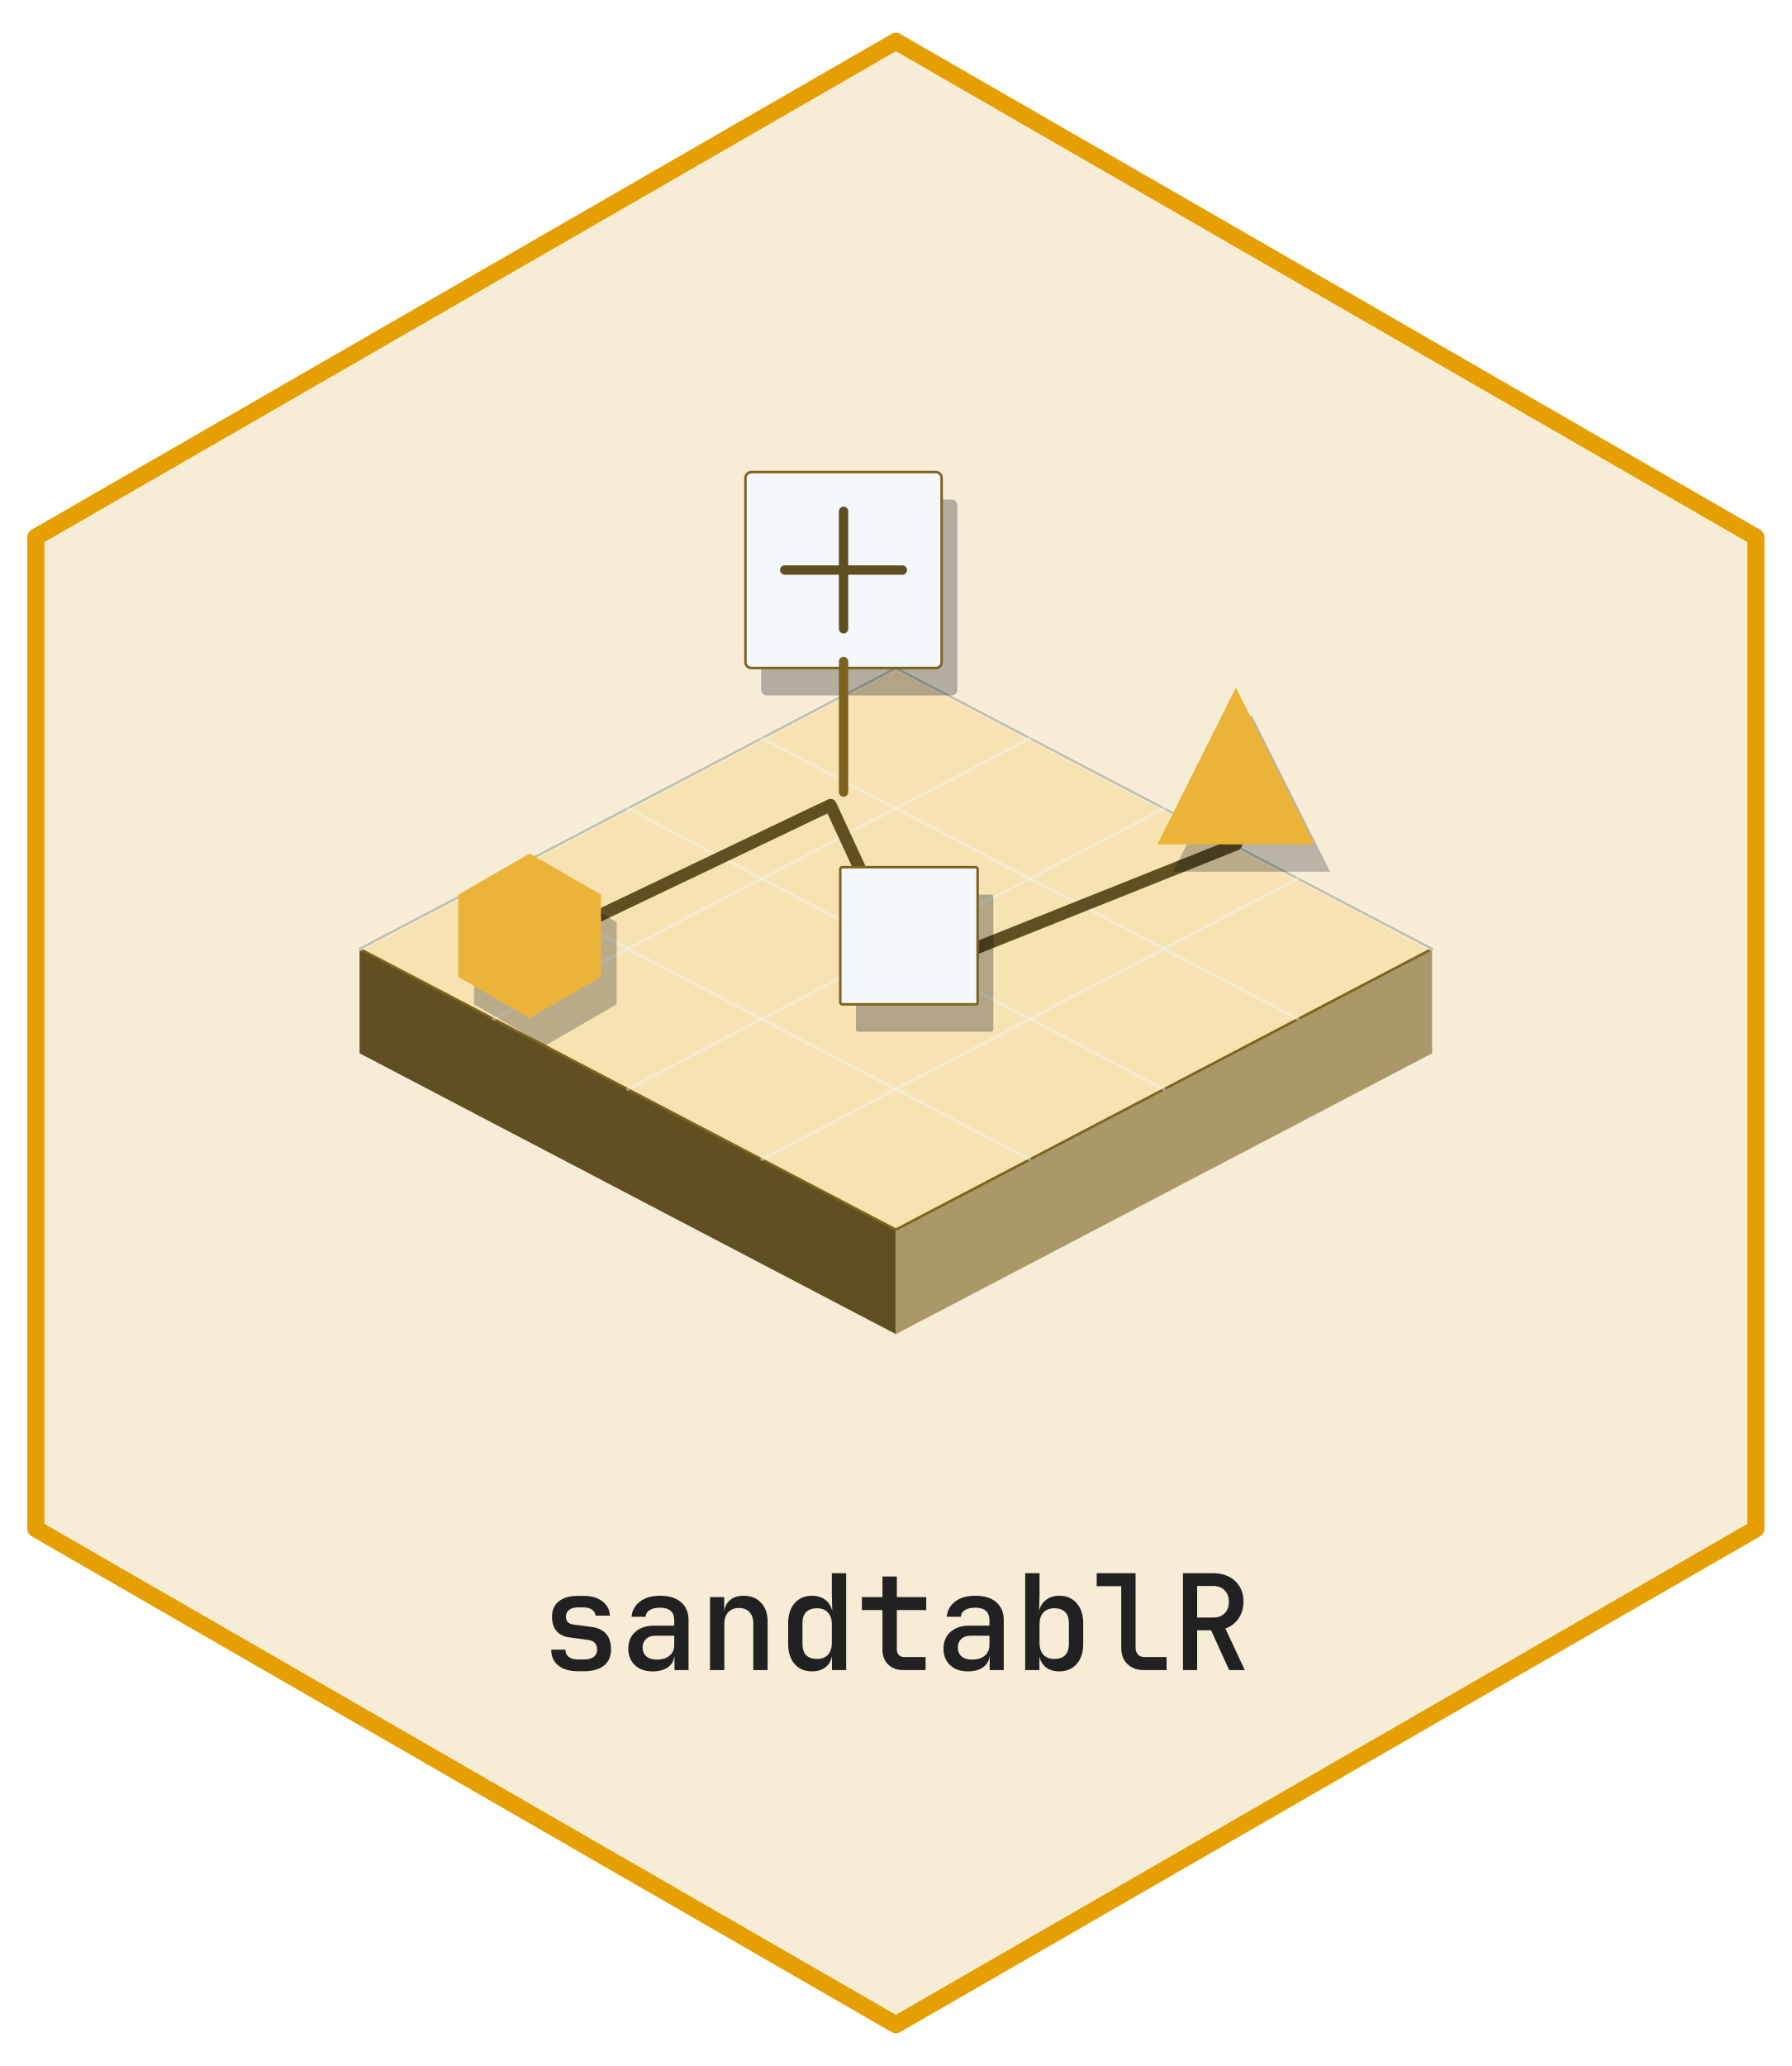
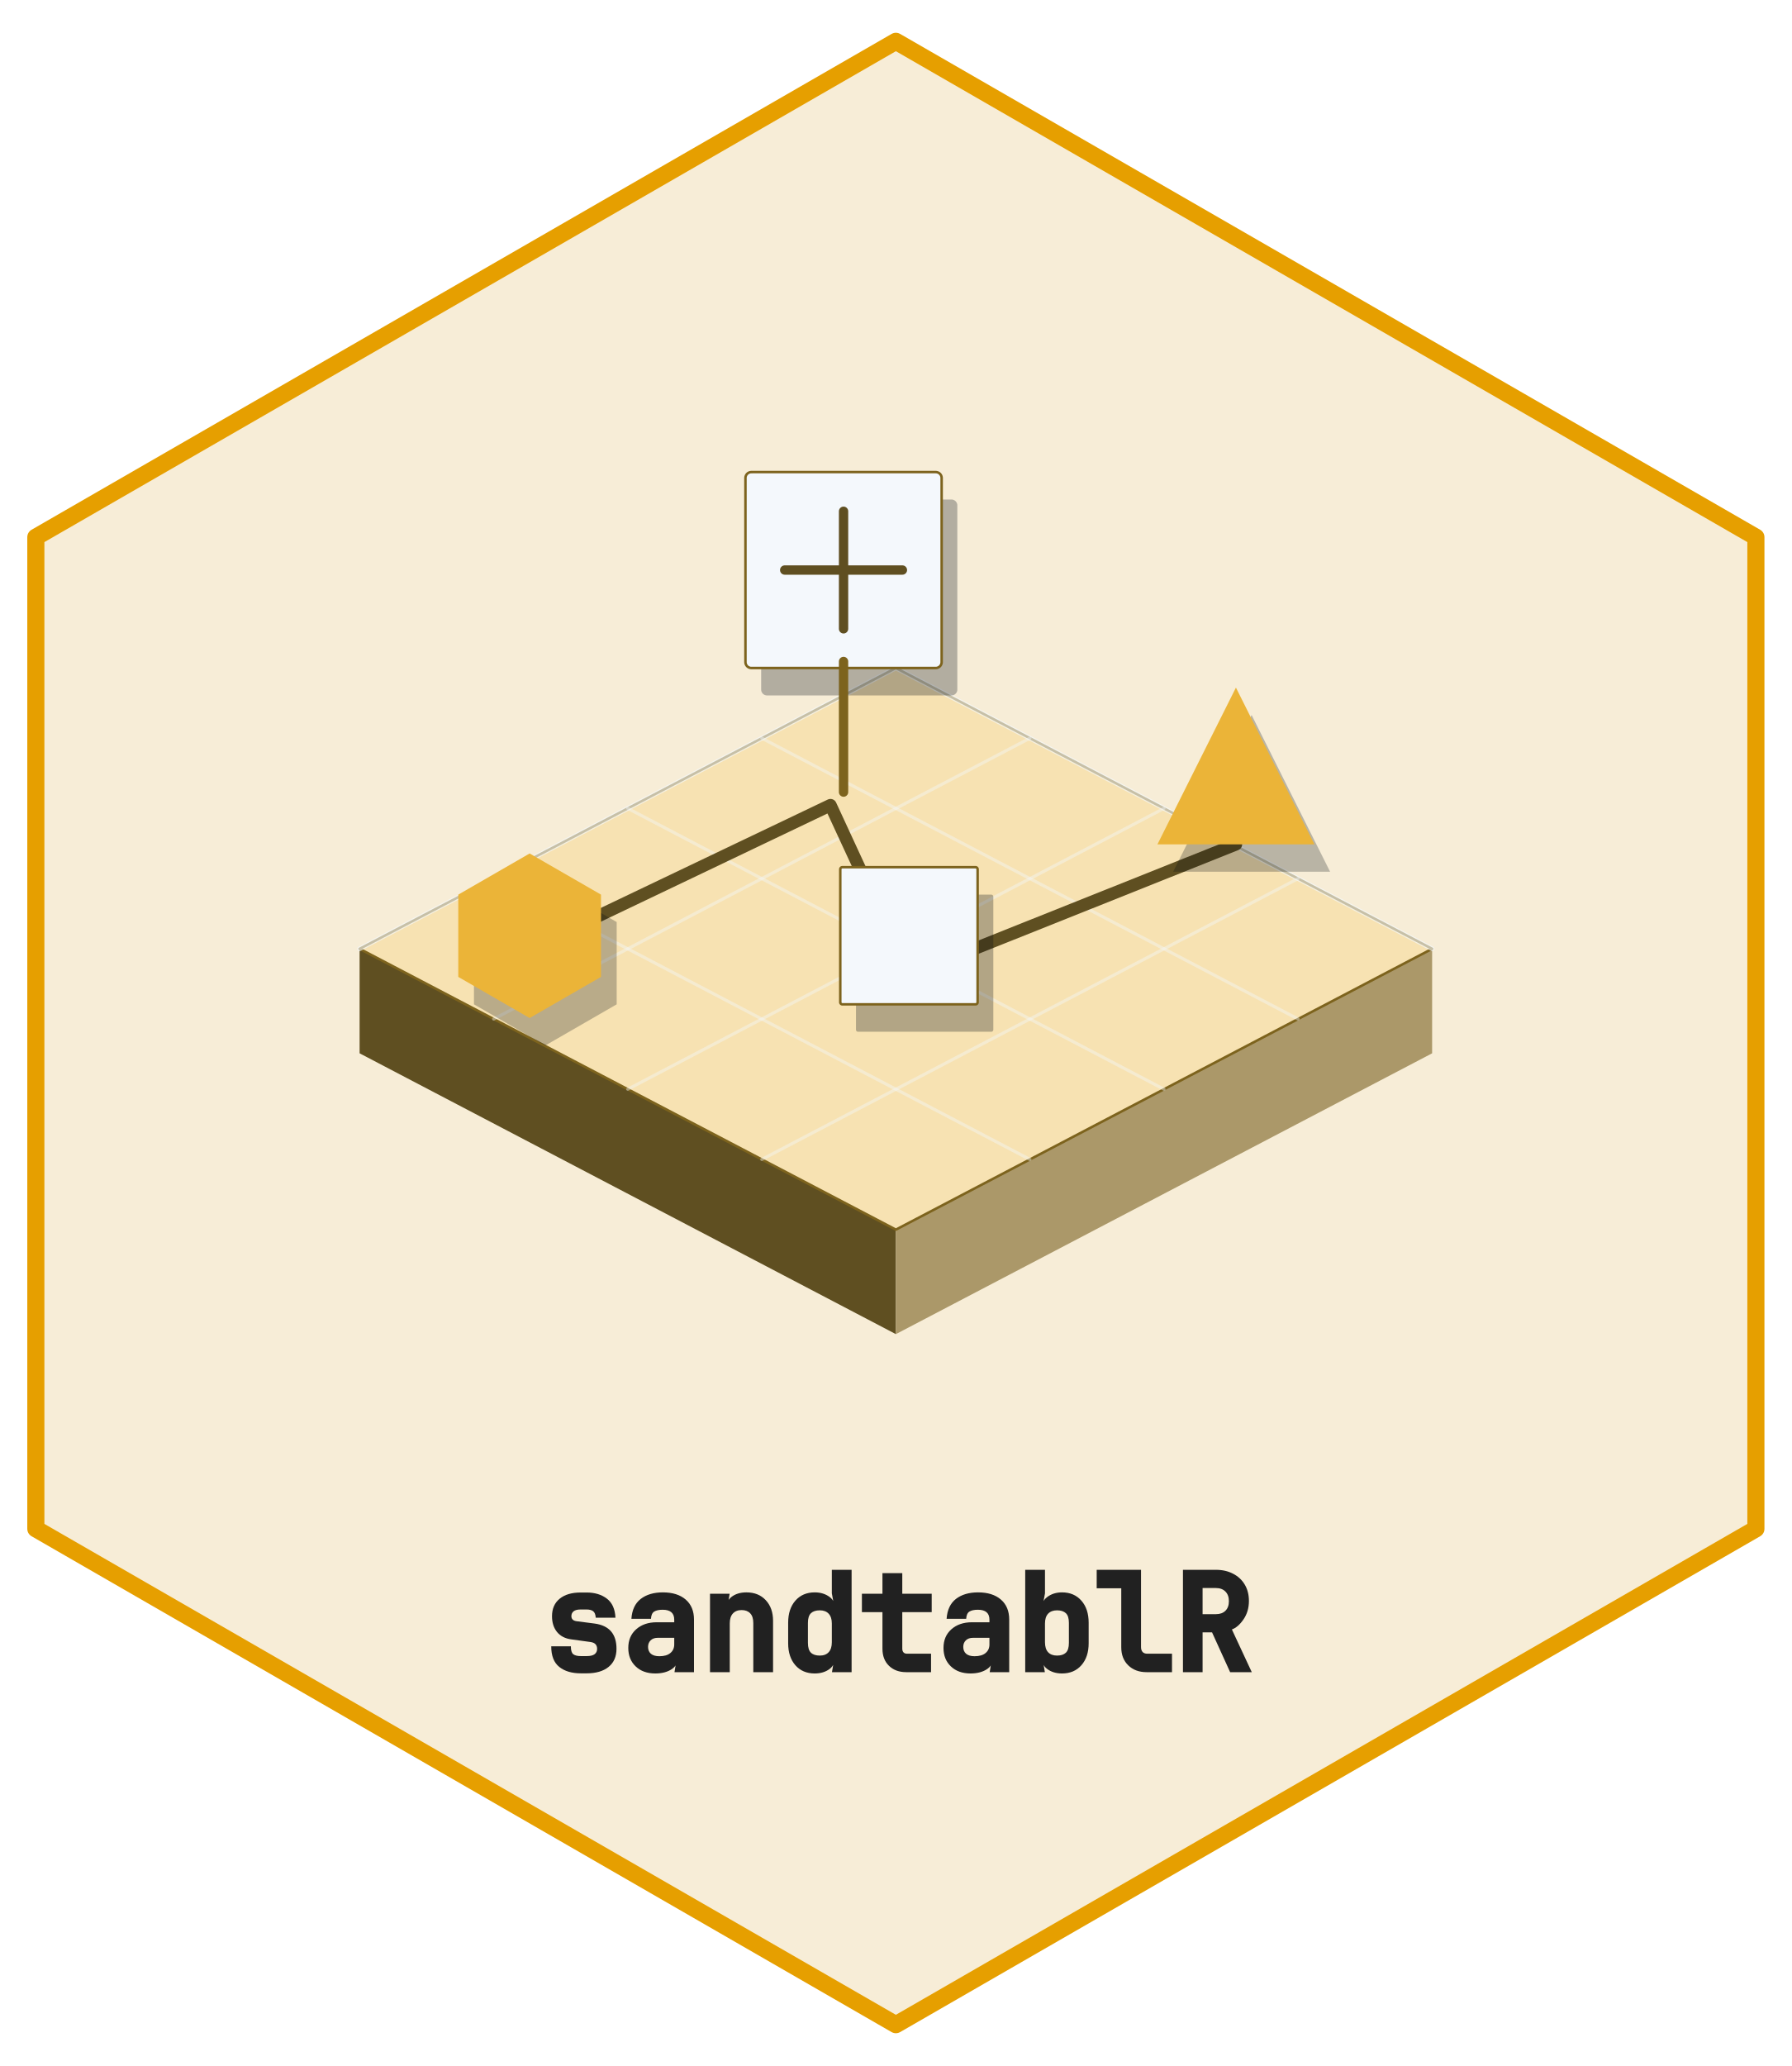
- <svg xmlns="http://www.w3.org/2000/svg" xmlns:xlink="http://www.w3.org/1999/xlink" width="432pt" height="498pt" viewBox="0 0 432 498">
+ <svg xmlns="http://www.w3.org/2000/svg" xmlns:xlink="http://www.w3.org/1999/xlink" width="432" height="498" viewBox="0 0 432 498">
  <defs>
    <g>
      <g id="glyph-0-0">
-         <path d="M 8.891 0.281 C 6.867 0.281 5.281 -0.176 4.125 -1.094 C 2.977 -2.008 2.406 -3.285 2.406 -4.922 L 5.828 -4.922 C 5.828 -4.18 6.094 -3.602 6.625 -3.188 C 7.156 -2.77 7.91 -2.562 8.891 -2.562 L 10.297 -2.562 C 11.305 -2.562 12.086 -2.77 12.641 -3.188 C 13.191 -3.602 13.469 -4.191 13.469 -4.953 C 13.469 -6.297 12.754 -7.066 11.328 -7.266 L 6.688 -7.906 C 5.383 -8.07 4.375 -8.586 3.656 -9.453 C 2.945 -10.316 2.594 -11.441 2.594 -12.828 C 2.594 -14.43 3.133 -15.676 4.219 -16.562 C 5.312 -17.445 6.848 -17.891 8.828 -17.891 L 10.266 -17.891 C 12.109 -17.891 13.598 -17.453 14.734 -16.578 C 15.879 -15.703 16.484 -14.551 16.547 -13.125 L 13.094 -13.125 C 13.051 -13.695 12.773 -14.172 12.266 -14.547 C 11.766 -14.922 11.098 -15.109 10.266 -15.109 L 8.828 -15.109 C 7.91 -15.109 7.203 -14.906 6.703 -14.5 C 6.203 -14.094 5.953 -13.547 5.953 -12.859 C 5.953 -11.773 6.562 -11.145 7.781 -10.969 L 12.125 -10.406 C 15.258 -9.977 16.828 -8.172 16.828 -4.984 C 16.828 -3.305 16.258 -2.008 15.125 -1.094 C 14 -0.176 12.391 0.281 10.297 0.281 Z M 8.891 0.281 " />
+         <path d="M 9.547 0.281 C 7.367 0.281 5.633 -0.234 4.344 -1.266 C 3.051 -2.297 2.406 -3.953 2.406 -6.234 L 7.141 -6.234 C 7.141 -5.266 7.332 -4.629 7.719 -4.328 C 8.113 -4.023 8.723 -3.875 9.547 -3.875 L 10.953 -3.875 C 11.816 -3.875 12.453 -4.023 12.859 -4.328 C 13.266 -4.641 13.469 -5.066 13.469 -5.609 C 13.469 -6.566 12.941 -7.117 11.891 -7.266 L 7.25 -7.906 C 5.781 -8.094 4.633 -8.68 3.812 -9.672 C 3 -10.672 2.594 -11.941 2.594 -13.484 C 2.594 -15.297 3.207 -16.703 4.438 -17.703 C 5.664 -18.703 7.348 -19.203 9.484 -19.203 L 10.922 -19.203 C 12.91 -19.203 14.547 -18.707 15.828 -17.719 C 17.109 -16.738 17.797 -15.207 17.891 -13.125 L 13.141 -13.125 C 13.086 -13.906 12.875 -14.43 12.5 -14.703 C 12.133 -14.973 11.609 -15.109 10.922 -15.109 L 9.484 -15.109 C 8.723 -15.109 8.16 -14.961 7.797 -14.672 C 7.441 -14.379 7.266 -13.992 7.266 -13.516 C 7.266 -12.805 7.688 -12.395 8.531 -12.281 L 12.875 -11.719 C 16.383 -11.238 18.141 -9.211 18.141 -5.641 C 18.141 -3.754 17.504 -2.297 16.234 -1.266 C 14.961 -0.234 13.203 0.281 10.953 0.281 Z M 9.547 0.281 " />
      </g>
      <g id="glyph-0-1">
-         <path d="M 7.844 0.312 C 6.051 0.312 4.625 -0.191 3.562 -1.203 C 2.508 -2.211 1.984 -3.539 1.984 -5.188 C 1.984 -6.852 2.547 -8.191 3.672 -9.203 C 4.805 -10.211 6.312 -10.719 8.188 -10.719 L 13.062 -10.719 L 13.062 -12 C 13.062 -14.031 11.914 -15.047 9.625 -15.047 C 8.602 -15.047 7.781 -14.852 7.156 -14.469 C 6.539 -14.082 6.211 -13.547 6.172 -12.859 L 2.781 -12.859 C 2.883 -14.336 3.547 -15.551 4.766 -16.5 C 5.984 -17.445 7.613 -17.922 9.656 -17.922 C 11.832 -17.922 13.52 -17.398 14.719 -16.359 C 15.914 -15.328 16.516 -13.883 16.516 -12.031 L 16.516 0 L 13.125 0 L 13.125 -3.297 L 13.094 -3.297 C 12.938 -2.16 12.398 -1.273 11.484 -0.641 C 10.566 -0.004 9.352 0.312 7.844 0.312 Z M 8.828 -2.531 C 10.129 -2.531 11.16 -2.844 11.922 -3.469 C 12.68 -4.102 13.062 -4.953 13.062 -6.016 L 13.062 -8.281 L 8.453 -8.281 C 7.535 -8.281 6.801 -8.016 6.25 -7.484 C 5.707 -6.953 5.438 -6.27 5.438 -5.438 C 5.438 -4.539 5.734 -3.832 6.328 -3.312 C 6.93 -2.789 7.766 -2.531 8.828 -2.531 Z M 8.828 -2.531 " />
+         <path d="M 8.5 0.312 C 6.531 0.312 4.953 -0.254 3.766 -1.391 C 2.578 -2.523 1.984 -4.008 1.984 -5.844 C 1.984 -7.707 2.613 -9.203 3.875 -10.328 C 5.145 -11.461 6.801 -12.031 8.844 -12.031 L 13.062 -12.031 L 13.062 -12.656 C 13.062 -14.25 12.133 -15.047 10.281 -15.047 C 9.383 -15.047 8.703 -14.898 8.234 -14.609 C 7.766 -14.316 7.504 -13.734 7.453 -12.859 L 2.734 -12.859 C 2.879 -15.004 3.629 -16.602 4.984 -17.656 C 6.348 -18.707 8.125 -19.234 10.312 -19.234 C 12.656 -19.234 14.492 -18.656 15.828 -17.5 C 17.16 -16.344 17.828 -14.738 17.828 -12.688 L 17.828 0 L 13.125 0 L 13.75 -3.922 L 13.781 -3.922 C 14.008 -2.555 13.598 -1.508 12.547 -0.781 C 11.492 -0.051 10.145 0.312 8.5 0.312 Z M 9.484 -3.844 C 10.629 -3.844 11.508 -4.098 12.125 -4.609 C 12.75 -5.129 13.062 -5.816 13.062 -6.672 L 13.062 -8.281 L 9.109 -8.281 C 8.367 -8.281 7.789 -8.078 7.375 -7.672 C 6.957 -7.266 6.75 -6.738 6.75 -6.094 C 6.75 -5.395 6.977 -4.844 7.438 -4.438 C 7.906 -4.039 8.586 -3.844 9.484 -3.844 Z M 9.484 -3.844 " />
      </g>
      <g id="glyph-0-2">
-         <path d="M 2.688 0 L 2.688 -17.594 L 6.109 -17.594 L 6.109 -14.234 C 6.285 -15.391 6.781 -16.289 7.594 -16.938 C 8.414 -17.594 9.488 -17.922 10.812 -17.922 C 12.562 -17.922 13.957 -17.359 15 -16.234 C 16.051 -15.117 16.578 -13.613 16.578 -11.719 L 16.578 0 L 13.125 0 L 13.125 -11.203 C 13.125 -12.422 12.812 -13.352 12.188 -14 C 11.57 -14.645 10.727 -14.969 9.656 -14.969 C 8.57 -14.969 7.711 -14.625 7.078 -13.938 C 6.453 -13.258 6.141 -12.316 6.141 -11.109 L 6.141 0 Z M 2.688 0 " />
+         <path d="M 2.688 0 L 2.688 -18.906 L 7.422 -18.906 L 6.766 -14.891 C 6.535 -16.285 6.891 -17.359 7.828 -18.109 C 8.773 -18.859 9.988 -19.234 11.469 -19.234 C 13.406 -19.234 14.957 -18.609 16.125 -17.359 C 17.301 -16.109 17.891 -14.445 17.891 -12.375 L 17.891 0 L 13.125 0 L 13.125 -11.859 C 13.125 -12.898 12.875 -13.676 12.375 -14.188 C 11.883 -14.707 11.195 -14.969 10.312 -14.969 C 9.414 -14.969 8.711 -14.691 8.203 -14.141 C 7.703 -13.598 7.453 -12.805 7.453 -11.766 L 7.453 0 Z M 2.688 0 " />
      </g>
      <g id="glyph-0-3">
-         <path d="M 8.281 0.312 C 6.531 0.312 5.133 -0.281 4.094 -1.469 C 3.051 -2.664 2.531 -4.273 2.531 -6.297 L 2.531 -11.266 C 2.531 -13.316 3.051 -14.938 4.094 -16.125 C 5.133 -17.32 6.531 -17.922 8.281 -17.922 C 9.539 -17.922 10.602 -17.598 11.469 -16.953 C 12.332 -16.316 12.895 -15.422 13.156 -14.266 L 13.062 -18.344 L 13.062 -23.359 L 16.516 -23.359 L 16.516 0 L 13.094 0 L 13.094 -3.328 C 12.852 -2.172 12.312 -1.273 11.469 -0.641 C 10.625 -0.004 9.562 0.312 8.281 0.312 Z M 9.5 -2.688 C 10.613 -2.688 11.484 -3.02 12.109 -3.688 C 12.742 -4.363 13.062 -5.32 13.062 -6.562 L 13.062 -11.078 C 13.062 -12.285 12.742 -13.223 12.109 -13.891 C 11.484 -14.566 10.613 -14.906 9.5 -14.906 C 8.395 -14.906 7.531 -14.613 6.906 -14.031 C 6.289 -13.445 5.984 -12.516 5.984 -11.234 L 5.984 -6.406 C 5.984 -5.102 6.289 -4.156 6.906 -3.562 C 7.531 -2.977 8.395 -2.688 9.5 -2.688 Z M 9.5 -2.688 " />
+         <path d="M 8.938 0.312 C 6.988 0.312 5.43 -0.348 4.266 -1.672 C 3.109 -3.004 2.531 -4.766 2.531 -6.953 L 2.531 -11.922 C 2.531 -14.141 3.109 -15.91 4.266 -17.234 C 5.43 -18.566 6.988 -19.234 8.938 -19.234 C 10.344 -19.234 11.539 -18.863 12.531 -18.125 C 13.52 -17.395 13.945 -16.328 13.812 -14.922 L 13.062 -19 L 13.062 -24.672 L 17.828 -24.672 L 17.828 0 L 13.094 0 L 13.75 -3.984 C 13.906 -2.578 13.5 -1.508 12.531 -0.781 C 11.562 -0.051 10.363 0.312 8.938 0.312 Z M 10.156 -4 C 11.082 -4 11.797 -4.27 12.297 -4.812 C 12.805 -5.352 13.062 -6.156 13.062 -7.219 L 13.062 -11.734 C 13.062 -12.766 12.805 -13.551 12.297 -14.094 C 11.797 -14.633 11.082 -14.906 10.156 -14.906 C 9.227 -14.906 8.52 -14.676 8.031 -14.219 C 7.539 -13.758 7.297 -12.984 7.297 -11.891 L 7.297 -7.062 C 7.297 -5.945 7.539 -5.156 8.031 -4.688 C 8.52 -4.227 9.227 -4 10.156 -4 Z M 10.156 -4 " />
      </g>
      <g id="glyph-0-4">
-         <path d="M 11.359 0 C 9.805 0 8.566 -0.445 7.641 -1.344 C 6.723 -2.238 6.266 -3.453 6.266 -4.984 L 6.266 -14.469 L 1.312 -14.469 L 1.312 -17.594 L 6.266 -17.594 L 6.266 -22.562 L 9.734 -22.562 L 9.734 -17.594 L 16.828 -17.594 L 16.828 -14.469 L 9.734 -14.469 L 9.734 -5.031 C 9.734 -4.469 9.891 -4.008 10.203 -3.656 C 10.523 -3.312 10.961 -3.141 11.516 -3.141 L 16.672 -3.141 L 16.672 0 Z M 11.359 0 " />
+         <path d="M 12.016 0 C 10.285 0 8.895 -0.508 7.844 -1.531 C 6.789 -2.551 6.266 -3.922 6.266 -5.641 L 6.266 -14.469 L 1.312 -14.469 L 1.312 -18.906 L 6.266 -18.906 L 6.266 -23.875 L 11.047 -23.875 L 11.047 -18.906 L 18.141 -18.906 L 18.141 -14.469 L 11.047 -14.469 L 11.047 -5.688 C 11.047 -5.289 11.145 -4.984 11.344 -4.766 C 11.539 -4.555 11.816 -4.453 12.172 -4.453 L 17.984 -4.453 L 17.984 0 Z M 12.016 0 " />
      </g>
      <g id="glyph-0-5">
-         <path d="M 10.906 0.312 C 9.625 0.312 8.562 -0.004 7.719 -0.641 C 6.883 -1.273 6.348 -2.172 6.109 -3.328 L 6.109 0 L 2.688 0 L 2.688 -23.359 L 6.141 -23.359 L 6.141 -18.344 L 6.047 -14.266 C 6.305 -15.398 6.867 -16.289 7.734 -16.938 C 8.598 -17.594 9.656 -17.922 10.906 -17.922 C 12.656 -17.922 14.051 -17.32 15.094 -16.125 C 16.145 -14.938 16.672 -13.316 16.672 -11.266 L 16.672 -6.297 C 16.672 -4.273 16.145 -2.664 15.094 -1.469 C 14.051 -0.281 12.656 0.312 10.906 0.312 Z M 9.703 -2.688 C 10.805 -2.688 11.664 -2.977 12.281 -3.562 C 12.906 -4.156 13.219 -5.102 13.219 -6.406 L 13.219 -11.234 C 13.219 -12.516 12.906 -13.445 12.281 -14.031 C 11.664 -14.613 10.805 -14.906 9.703 -14.906 C 8.586 -14.906 7.711 -14.566 7.078 -13.891 C 6.453 -13.223 6.141 -12.285 6.141 -11.078 L 6.141 -6.562 C 6.141 -5.32 6.453 -4.363 7.078 -3.688 C 7.711 -3.02 8.586 -2.688 9.703 -2.688 Z M 9.703 -2.688 " />
+         <path d="M 11.562 0.312 C 10.133 0.312 8.938 -0.051 7.969 -0.781 C 7.008 -1.508 6.609 -2.578 6.766 -3.984 L 7.422 0 L 2.688 0 L 2.688 -24.672 L 7.453 -24.672 L 7.453 -19 L 6.703 -14.922 C 6.566 -16.305 6.992 -17.367 7.984 -18.109 C 8.973 -18.859 10.164 -19.234 11.562 -19.234 C 13.508 -19.234 15.066 -18.566 16.234 -17.234 C 17.398 -15.91 17.984 -14.141 17.984 -11.922 L 17.984 -6.953 C 17.984 -4.766 17.398 -3.004 16.234 -1.672 C 15.066 -0.348 13.508 0.312 11.562 0.312 Z M 10.359 -4 C 11.285 -4 11.992 -4.227 12.484 -4.688 C 12.973 -5.156 13.219 -5.945 13.219 -7.062 L 13.219 -11.891 C 13.219 -12.984 12.973 -13.758 12.484 -14.219 C 11.992 -14.676 11.285 -14.906 10.359 -14.906 C 9.43 -14.906 8.711 -14.633 8.203 -14.094 C 7.703 -13.551 7.453 -12.766 7.453 -11.734 L 7.453 -7.219 C 7.453 -6.156 7.703 -5.352 8.203 -4.812 C 8.711 -4.27 9.43 -4 10.359 -4 Z M 10.359 -4 " />
      </g>
      <g id="glyph-0-6">
-         <path d="M 12.312 0 C 10.656 0 9.328 -0.484 8.328 -1.453 C 7.336 -2.422 6.844 -3.719 6.844 -5.344 L 6.844 -20.219 L 0.922 -20.219 L 0.922 -23.359 L 10.297 -23.359 L 10.297 -5.406 C 10.297 -4.707 10.488 -4.156 10.875 -3.75 C 11.258 -3.344 11.785 -3.141 12.453 -3.141 L 17.766 -3.141 L 17.766 0 Z M 12.312 0 " />
+         <path d="M 12.969 0 C 11.133 0 9.656 -0.547 8.531 -1.641 C 7.406 -2.734 6.844 -4.188 6.844 -6 L 6.844 -20.219 L 0.922 -20.219 L 0.922 -24.672 L 11.609 -24.672 L 11.609 -6.062 C 11.609 -5.539 11.738 -5.141 12 -4.859 C 12.258 -4.586 12.629 -4.453 13.109 -4.453 L 19.078 -4.453 L 19.078 0 Z M 12.969 0 " />
      </g>
      <g id="glyph-0-7">
-         <path d="M 2.719 0 L 2.719 -23.359 L 10.016 -23.359 C 11.461 -23.359 12.734 -23.07 13.828 -22.5 C 14.93 -21.938 15.785 -21.145 16.391 -20.125 C 17.004 -19.102 17.312 -17.898 17.312 -16.516 C 17.312 -14.953 16.914 -13.594 16.125 -12.438 C 15.332 -11.289 14.273 -10.484 12.953 -10.016 L 17.625 0 L 13.859 0 L 9.5 -9.594 L 6.141 -9.594 L 6.141 0 Z M 6.141 -12.672 L 10.016 -12.672 C 11.172 -12.672 12.086 -13.008 12.766 -13.688 C 13.453 -14.375 13.797 -15.297 13.797 -16.453 C 13.797 -17.617 13.445 -18.547 12.75 -19.234 C 12.062 -19.93 11.148 -20.281 10.016 -20.281 L 6.141 -20.281 Z M 6.141 -12.672 " />
+         <path d="M 2.719 0 L 2.719 -24.672 L 10.672 -24.672 C 12.223 -24.672 13.598 -24.359 14.797 -23.734 C 16.004 -23.117 16.941 -22.25 17.609 -21.125 C 18.285 -20 18.625 -18.68 18.625 -17.172 C 18.625 -15.473 18.188 -13.988 17.312 -12.719 C 16.445 -11.457 15.516 -10.648 14.516 -10.297 L 19.312 0 L 14.094 0 L 9.734 -9.594 L 7.453 -9.594 L 7.453 0 Z M 7.453 -13.984 L 10.672 -13.984 C 11.648 -13.984 12.414 -14.258 12.969 -14.812 C 13.52 -15.363 13.797 -16.129 13.797 -17.109 C 13.797 -18.098 13.516 -18.875 12.953 -19.438 C 12.391 -20 11.629 -20.281 10.672 -20.281 L 7.453 -20.281 Z M 7.453 -13.984 " />
      </g>
    </g>
  </defs>
  <path fill-rule="nonzero" fill="rgb(96.863%, 92.941%, 84.314%)" fill-opacity="1" stroke-width="4.125" stroke-linecap="round" stroke-linejoin="round" stroke="rgb(90.196%, 62.353%, 0%)" stroke-opacity="1" stroke-miterlimit="10" d="M 216 9.961 L 423.359 129.48 L 423.359 368.52 L 216 488.039 L 8.641 368.52 L 8.641 129.48 Z M 216 9.961 " />
  <path fill-rule="nonzero" fill="rgb(37.255%, 30.98%, 12.941%)" fill-opacity="1" d="M 86.703 228.707 L 216 296.398 L 216 321.586 L 86.703 253.895 Z M 86.703 228.707 " />
  <path fill-rule="nonzero" fill="rgb(67.059%, 59.608%, 41.176%)" fill-opacity="1" d="M 216 296.398 L 345.297 228.707 L 345.297 253.895 L 216 321.586 Z M 216 296.398 " />
  <path fill-rule="nonzero" fill="rgb(96.863%, 88.627%, 69.804%)" fill-opacity="1" stroke-width="0.6" stroke-linecap="round" stroke-linejoin="round" stroke="rgb(49.02%, 38.824%, 11.373%)" stroke-opacity="1" stroke-miterlimit="10" d="M 86.703 228.707 L 216 161.02 L 345.297 228.707 L 216 296.398 Z M 86.703 228.707 " />
  <path fill="none" stroke-width="0.75" stroke-linecap="round" stroke-linejoin="round" stroke="rgb(95.686%, 97.255%, 98.824%)" stroke-opacity="0.4" stroke-miterlimit="10" d="M 119.027 211.785 L 248.324 279.477 " />
  <path fill="none" stroke-width="0.75" stroke-linecap="round" stroke-linejoin="round" stroke="rgb(95.686%, 97.255%, 98.824%)" stroke-opacity="0.4" stroke-miterlimit="10" d="M 183.676 279.477 L 312.973 211.785 " />
  <path fill="none" stroke-width="0.75" stroke-linecap="round" stroke-linejoin="round" stroke="rgb(95.686%, 97.255%, 98.824%)" stroke-opacity="0.4" stroke-miterlimit="10" d="M 151.352 194.863 L 280.648 262.555 " />
  <path fill="none" stroke-width="0.75" stroke-linecap="round" stroke-linejoin="round" stroke="rgb(95.686%, 97.255%, 98.824%)" stroke-opacity="0.4" stroke-miterlimit="10" d="M 151.352 262.555 L 280.648 194.863 " />
  <path fill="none" stroke-width="0.75" stroke-linecap="round" stroke-linejoin="round" stroke="rgb(95.686%, 97.255%, 98.824%)" stroke-opacity="0.4" stroke-miterlimit="10" d="M 183.676 177.941 L 312.973 245.629 " />
  <path fill="none" stroke-width="0.75" stroke-linecap="round" stroke-linejoin="round" stroke="rgb(95.686%, 97.255%, 98.824%)" stroke-opacity="0.4" stroke-miterlimit="10" d="M 119.027 245.629 L 248.324 177.941 " />
  <path fill="none" stroke-width="1.125" stroke-linecap="round" stroke-linejoin="round" stroke="rgb(95.686%, 97.255%, 98.824%)" stroke-opacity="0.62" stroke-miterlimit="10" d="M 86.703 228.707 L 216 161.02 L 345.297 228.707 " />
  <path fill="none" stroke-width="3" stroke-linecap="round" stroke-linejoin="round" stroke="rgb(37.255%, 30.98%, 12.941%)" stroke-opacity="1" stroke-miterlimit="10" d="M 127.699 228.707 L 200.23 194.078 L 219.152 235.004 L 297.992 203.523 " />
  <path fill-rule="nonzero" fill="rgb(1.176%, 3.922%, 7.059%)" fill-opacity="0.251" d="M 131.484 212.336 L 114.277 222.254 L 114.277 242.09 L 131.484 252.008 L 148.688 242.09 L 148.688 222.254 Z M 131.484 212.336 " />
  <path fill-rule="nonzero" fill="rgb(92.157%, 70.588%, 21.961%)" fill-opacity="1" d="M 127.699 205.727 L 110.492 215.645 L 110.492 235.477 L 127.699 245.395 L 144.906 235.477 L 144.906 215.645 Z M 127.699 205.727 " />
  <path fill-rule="nonzero" fill="rgb(1.176%, 3.922%, 7.059%)" fill-opacity="0.278" d="M 206.879 248.699 L 239 248.699 L 238.977 248.699 L 239.059 248.695 L 239.137 248.68 L 239.211 248.652 L 239.281 248.613 L 239.344 248.562 L 239.395 248.504 L 239.438 248.434 L 239.469 248.363 L 239.488 248.285 L 239.496 248.203 L 239.496 216.137 L 239.488 216.059 L 239.469 215.98 L 239.438 215.91 L 239.395 215.84 L 239.344 215.781 L 239.281 215.73 L 239.211 215.691 L 239.137 215.664 L 239.059 215.645 L 206.879 215.645 L 206.938 215.645 L 206.855 215.645 L 206.777 215.652 L 206.703 215.676 L 206.629 215.711 L 206.562 215.754 L 206.508 215.809 L 206.457 215.875 L 206.422 215.945 L 206.395 216.02 L 206.383 216.098 L 206.383 248.203 L 206.383 248.164 L 206.383 248.246 L 206.395 248.324 L 206.422 248.398 L 206.457 248.469 L 206.508 248.535 L 206.562 248.59 L 206.629 248.633 L 206.703 248.668 L 206.777 248.691 L 206.855 248.699 Z M 206.879 248.699 " />
  <path fill-rule="nonzero" fill="rgb(95.686%, 97.255%, 98.824%)" fill-opacity="1" stroke-width="0.6" stroke-linecap="round" stroke-linejoin="round" stroke="rgb(49.02%, 38.824%, 11.373%)" stroke-opacity="1" stroke-miterlimit="10" d="M 203.094 242.09 L 235.215 242.09 L 235.195 242.09 L 235.273 242.086 L 235.352 242.07 L 235.426 242.043 L 235.496 242 L 235.559 241.949 L 235.609 241.891 L 235.652 241.824 L 235.684 241.75 L 235.703 241.672 L 235.711 241.594 L 235.711 209.527 L 235.703 209.449 L 235.684 209.371 L 235.652 209.297 L 235.609 209.23 L 235.559 209.168 L 235.496 209.117 L 235.426 209.078 L 235.352 209.051 L 235.273 209.035 L 235.215 209.031 L 203.094 209.031 L 203.152 209.035 L 203.074 209.031 L 202.992 209.043 L 202.918 209.062 L 202.844 209.098 L 202.781 209.145 L 202.723 209.199 L 202.676 209.262 L 202.637 209.332 L 202.613 209.41 L 202.598 209.488 L 202.598 241.594 L 202.598 241.555 L 202.598 241.633 L 202.613 241.711 L 202.637 241.789 L 202.676 241.859 L 202.723 241.922 L 202.781 241.977 L 202.844 242.023 L 202.918 242.059 L 202.992 242.078 L 203.074 242.09 Z M 203.094 242.09 " />
  <path fill-rule="nonzero" fill="rgb(1.176%, 3.922%, 7.059%)" fill-opacity="0.251" d="M 282.855 210.133 L 301.777 172.352 L 320.699 210.133 Z M 282.855 210.133 " />
  <path fill-rule="nonzero" fill="rgb(92.157%, 70.588%, 21.961%)" fill-opacity="1" d="M 279.07 203.523 L 297.992 165.742 L 316.914 203.523 Z M 279.07 203.523 " />
  <path fill-rule="nonzero" fill="rgb(1.176%, 3.922%, 7.059%)" fill-opacity="0.278" d="M 184.934 167.629 L 229.406 167.629 L 229.348 167.629 L 229.574 167.621 L 229.801 167.574 L 230.012 167.492 L 230.211 167.379 L 230.387 167.234 L 230.539 167.066 L 230.66 166.871 L 230.75 166.664 L 230.805 166.441 L 230.82 166.215 L 230.82 121.82 L 230.805 121.594 L 230.75 121.375 L 230.66 121.164 L 230.539 120.973 L 230.387 120.801 L 230.211 120.656 L 230.012 120.543 L 229.801 120.461 L 229.574 120.414 L 229.406 120.406 L 184.934 120.406 L 185.105 120.414 L 184.879 120.406 L 184.652 120.434 L 184.434 120.496 L 184.227 120.594 L 184.039 120.723 L 183.875 120.883 L 183.738 121.066 L 183.633 121.266 L 183.559 121.484 L 183.523 121.707 L 183.52 121.82 L 183.52 166.215 L 183.523 166.102 L 183.523 166.328 L 183.559 166.555 L 183.633 166.77 L 183.738 166.973 L 183.875 167.152 L 184.039 167.312 L 184.227 167.441 L 184.434 167.539 L 184.652 167.602 L 184.879 167.629 Z M 184.934 167.629 " />
  <path fill-rule="nonzero" fill="rgb(95.686%, 97.255%, 98.824%)" fill-opacity="1" stroke-width="0.6" stroke-linecap="round" stroke-linejoin="round" stroke="rgb(49.02%, 38.824%, 11.373%)" stroke-opacity="1" stroke-miterlimit="10" d="M 181.148 161.02 L 225.621 161.02 L 225.562 161.02 L 225.793 161.008 L 226.016 160.965 L 226.227 160.883 L 226.426 160.77 L 226.602 160.625 L 226.754 160.453 L 226.875 160.262 L 226.965 160.051 L 227.02 159.828 L 227.039 159.602 L 227.039 115.211 L 227.02 114.984 L 226.965 114.762 L 226.875 114.551 L 226.754 114.359 L 226.602 114.188 L 226.426 114.043 L 226.227 113.93 L 226.016 113.852 L 225.793 113.805 L 225.621 113.793 L 181.148 113.793 L 181.32 113.805 L 181.094 113.793 L 180.867 113.824 L 180.648 113.887 L 180.441 113.984 L 180.254 114.113 L 180.09 114.27 L 179.953 114.453 L 179.848 114.656 L 179.773 114.871 L 179.738 115.098 L 179.734 115.211 L 179.734 159.602 L 179.738 159.488 L 179.738 159.715 L 179.773 159.941 L 179.848 160.156 L 179.953 160.359 L 180.09 160.543 L 180.254 160.699 L 180.441 160.828 L 180.648 160.926 L 180.867 160.992 L 181.094 161.02 Z M 181.148 161.02 " />
  <path fill="none" stroke-width="2.25" stroke-linecap="round" stroke-linejoin="round" stroke="rgb(37.255%, 30.98%, 12.941%)" stroke-opacity="1" stroke-miterlimit="10" d="M 189.195 137.406 L 217.578 137.406 " />
  <path fill="none" stroke-width="2.25" stroke-linecap="round" stroke-linejoin="round" stroke="rgb(37.255%, 30.98%, 12.941%)" stroke-opacity="1" stroke-miterlimit="10" d="M 203.387 151.574 L 203.387 123.238 " />
  <path fill="none" stroke-width="2.25" stroke-linecap="round" stroke-linejoin="round" stroke="rgb(49.02%, 38.824%, 11.373%)" stroke-opacity="1" stroke-miterlimit="10" d="M 203.387 159.445 L 203.387 190.93 " />
  <g fill="rgb(12.941%, 12.941%, 12.941%)" fill-opacity="1">
-     <use xlink:href="#glyph-0-0" x="130.5" y="402.569" />
-     <use xlink:href="#glyph-0-1" x="149.5" y="402.569" />
-     <use xlink:href="#glyph-0-2" x="168.5" y="402.569" />
-     <use xlink:href="#glyph-0-3" x="187.5" y="402.569" />
-     <use xlink:href="#glyph-0-4" x="206.5" y="402.569" />
-     <use xlink:href="#glyph-0-1" x="225.5" y="402.569" />
-     <use xlink:href="#glyph-0-5" x="244.5" y="402.569" />
-     <use xlink:href="#glyph-0-6" x="263.5" y="402.569" />
-     <use xlink:href="#glyph-0-7" x="282.5" y="402.569" />
+     <use xlink:href="#glyph-0-0" x="130.5" y="403.069" />
+     <use xlink:href="#glyph-0-1" x="149.5" y="403.069" />
+     <use xlink:href="#glyph-0-2" x="168.5" y="403.069" />
+     <use xlink:href="#glyph-0-3" x="187.5" y="403.069" />
+     <use xlink:href="#glyph-0-4" x="206.5" y="403.069" />
+     <use xlink:href="#glyph-0-1" x="225.5" y="403.069" />
+     <use xlink:href="#glyph-0-5" x="244.5" y="403.069" />
+     <use xlink:href="#glyph-0-6" x="263.5" y="403.069" />
+     <use xlink:href="#glyph-0-7" x="282.5" y="403.069" />
  </g>
</svg>
